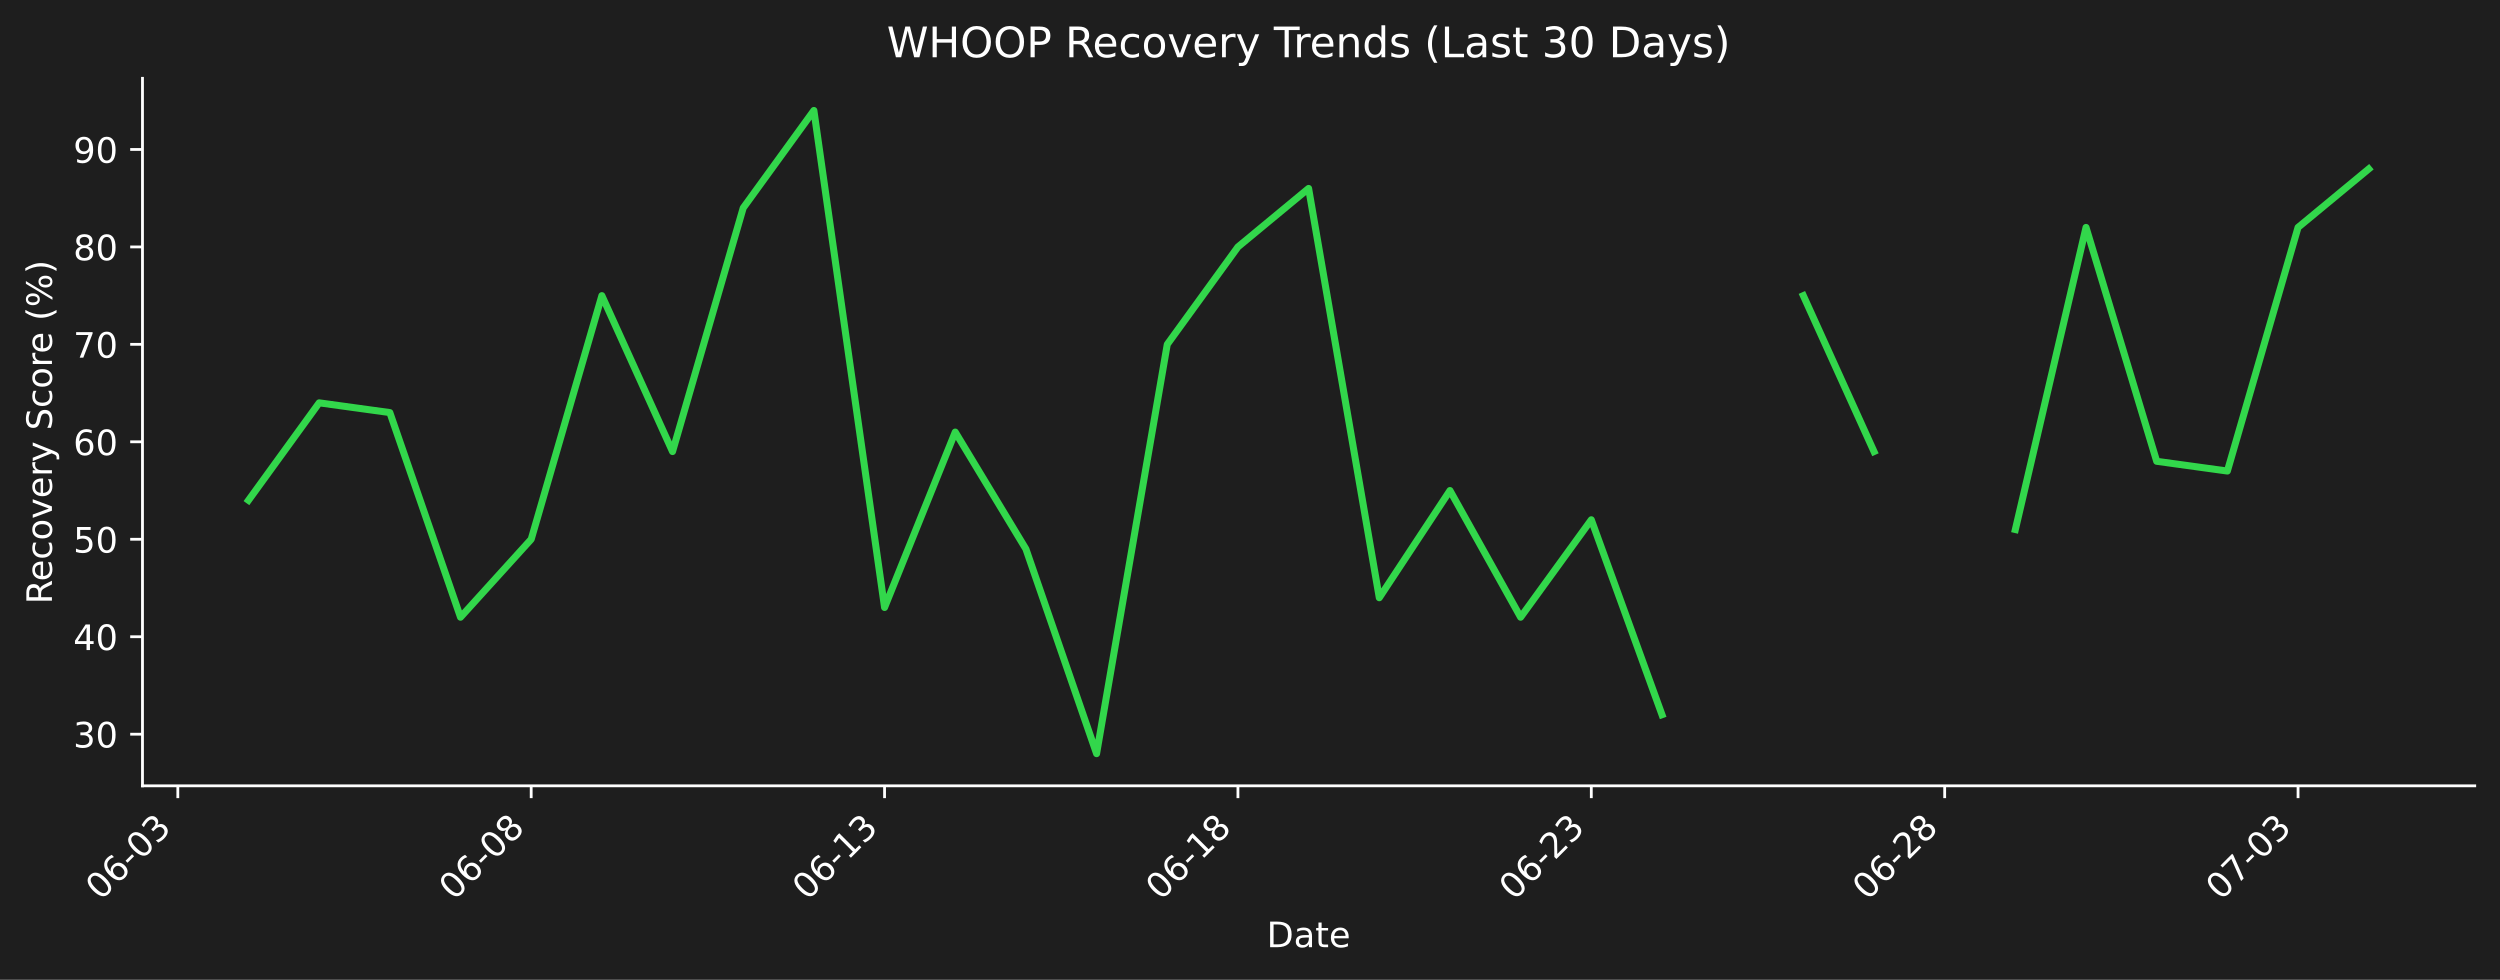
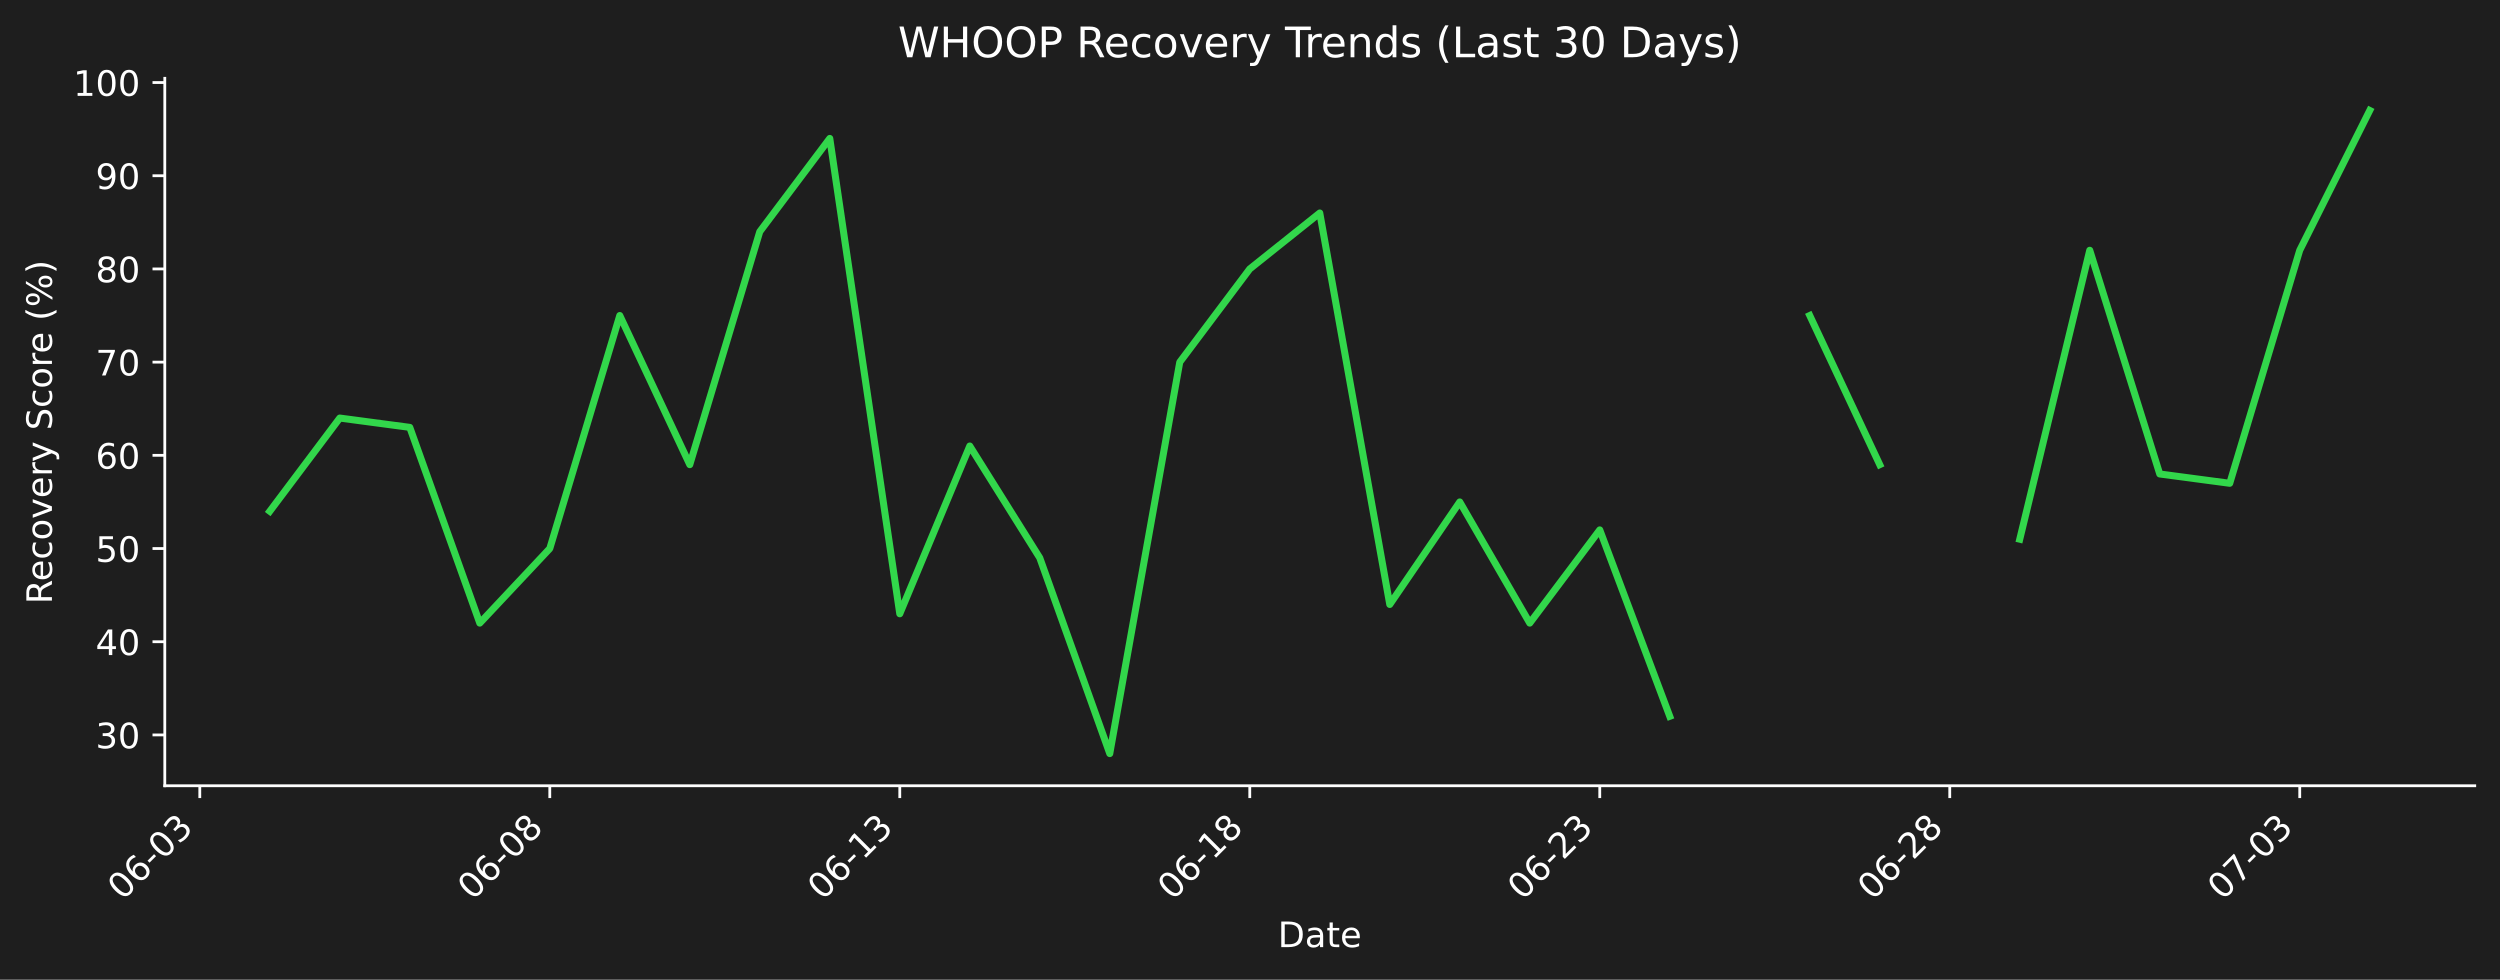
- <svg xmlns="http://www.w3.org/2000/svg" xmlns:xlink="http://www.w3.org/1999/xlink" width="712.433pt" height="279.207pt" viewBox="0 0 712.433 279.207" version="1.1">
+ <svg xmlns="http://www.w3.org/2000/svg" xmlns:xlink="http://www.w3.org/1999/xlink" width="712.496pt" height="279.207pt" viewBox="0 0 712.496 279.207" version="1.1">
  <defs>
    <style type="text/css">*{stroke-linejoin: round; stroke-linecap: butt}</style>
  </defs>
  <g id="figure_1">
    <g id="patch_1">
-       <path d="M 0 279.207  L 712.433 279.207  L 712.433 0  L 0 0  z " style="fill: #1e1e1e" />
+       <path d="M 0 279.207  L 712.496 279.207  L 712.496 0  L 0 0  z " style="fill: #1e1e1e" />
    </g>
    <g id="axes_1">
      <g id="patch_2">
-         <path d="M 40.603 223.939  L 705.233 223.939  L 705.233 22.318  L 40.603 22.318  L 40.603 223.939  z " style="fill: none" />
+         <path d="M 46.966 223.939  L 705.296 223.939  L 705.296 22.318  L 46.966 22.318  L 46.966 223.939  z " style="fill: none" />
      </g>
      <g id="matplotlib.axis_1">
        <g id="xtick_1">
          <g id="line2d_1">
            <defs>
-               <path id="m31391f828b" d="M 0 0  L 0 3.5  " style="stroke: #ffffff; stroke-width: 0.8" />
+               <path id="mcca17e2564" d="M 0 0  L 0 3.5  " style="stroke: #ffffff; stroke-width: 0.8" />
            </defs>
            <g>
-               <use xlink:href="#m31391f828b" x="50.673" y="223.939" style="fill: #ffffff; stroke: #ffffff; stroke-width: 0.8" />
+               <use xlink:href="#mcca17e2564" x="56.94" y="223.939" style="fill: #ffffff; stroke: #ffffff; stroke-width: 0.8" />
            </g>
          </g>
          <g id="text_1">
-             <g style="fill: #ffffff" transform="translate(28.65574 256.8584) rotate(-45) scale(0.1 -0.1)">
+             <g style="fill: #ffffff" transform="translate(34.92278 256.8584) rotate(-45) scale(0.1 -0.1)">
              <defs>
                <path id="DejaVuSans-30" d="M 2034 4250  Q 1547 4250 1301 3770  Q 1056 3291 1056 2328  Q 1056 1369 1301 889  Q 1547 409 2034 409  Q 2525 409 2770 889  Q 3016 1369 3016 2328  Q 3016 3291 2770 3770  Q 2525 4250 2034 4250  z M 2034 4750  Q 2819 4750 3233 4129  Q 3647 3509 3647 2328  Q 3647 1150 3233 529  Q 2819 -91 2034 -91  Q 1250 -91 836 529  Q 422 1150 422 2328  Q 422 3509 836 4129  Q 1250 4750 2034 4750  z " transform="scale(0.015625)" />
                <path id="DejaVuSans-36" d="M 2113 2584  Q 1688 2584 1439 2293  Q 1191 2003 1191 1497  Q 1191 994 1439 701  Q 1688 409 2113 409  Q 2538 409 2786 701  Q 3034 994 3034 1497  Q 3034 2003 2786 2293  Q 2538 2584 2113 2584  z M 3366 4563  L 3366 3988  Q 3128 4100 2886 4159  Q 2644 4219 2406 4219  Q 1781 4219 1451 3797  Q 1122 3375 1075 2522  Q 1259 2794 1537 2939  Q 1816 3084 2150 3084  Q 2853 3084 3261 2657  Q 3669 2231 3669 1497  Q 3669 778 3244 343  Q 2819 -91 2113 -91  Q 1303 -91 875 529  Q 447 1150 447 2328  Q 447 3434 972 4092  Q 1497 4750 2381 4750  Q 2619 4750 2861 4703  Q 3103 4656 3366 4563  z " transform="scale(0.015625)" />
                <path id="DejaVuSans-2d" d="M 313 2009  L 1997 2009  L 1997 1497  L 313 1497  L 313 2009  z " transform="scale(0.015625)" />
                <path id="DejaVuSans-33" d="M 2597 2516  Q 3050 2419 3304 2112  Q 3559 1806 3559 1356  Q 3559 666 3084 287  Q 2609 -91 1734 -91  Q 1441 -91 1130 -33  Q 819 25 488 141  L 488 750  Q 750 597 1062 519  Q 1375 441 1716 441  Q 2309 441 2620 675  Q 2931 909 2931 1356  Q 2931 1769 2642 2001  Q 2353 2234 1838 2234  L 1294 2234  L 1294 2753  L 1863 2753  Q 2328 2753 2575 2939  Q 2822 3125 2822 3475  Q 2822 3834 2567 4026  Q 2313 4219 1838 4219  Q 1578 4219 1281 4162  Q 984 4106 628 3988  L 628 4550  Q 988 4650 1302 4700  Q 1616 4750 1894 4750  Q 2613 4750 3031 4423  Q 3450 4097 3450 3541  Q 3450 3153 3228 2886  Q 3006 2619 2597 2516  z " transform="scale(0.015625)" />
              </defs>
              <use xlink:href="#DejaVuSans-30" />
              <use xlink:href="#DejaVuSans-36" transform="translate(63.62305 0)" />
              <use xlink:href="#DejaVuSans-2d" transform="translate(127.2461 0)" />
              <use xlink:href="#DejaVuSans-30" transform="translate(163.3301 0)" />
              <use xlink:href="#DejaVuSans-33" transform="translate(226.9531 0)" />
            </g>
          </g>
        </g>
        <g id="xtick_2">
          <g id="line2d_2">
            <g>
-               <use xlink:href="#m31391f828b" x="151.375" y="223.939" style="fill: #ffffff; stroke: #ffffff; stroke-width: 0.8" />
+               <use xlink:href="#mcca17e2564" x="156.687" y="223.939" style="fill: #ffffff; stroke: #ffffff; stroke-width: 0.8" />
            </g>
          </g>
          <g id="text_2">
-             <g style="fill: #ffffff" transform="translate(129.3573 256.8584) rotate(-45) scale(0.1 -0.1)">
+             <g style="fill: #ffffff" transform="translate(134.6698 256.8584) rotate(-45) scale(0.1 -0.1)">
              <defs>
                <path id="DejaVuSans-38" d="M 2034 2216  Q 1584 2216 1326 1975  Q 1069 1734 1069 1313  Q 1069 891 1326 650  Q 1584 409 2034 409  Q 2484 409 2743 651  Q 3003 894 3003 1313  Q 3003 1734 2745 1975  Q 2488 2216 2034 2216  z M 1403 2484  Q 997 2584 770 2862  Q 544 3141 544 3541  Q 544 4100 942 4425  Q 1341 4750 2034 4750  Q 2731 4750 3128 4425  Q 3525 4100 3525 3541  Q 3525 3141 3298 2862  Q 3072 2584 2669 2484  Q 3125 2378 3379 2068  Q 3634 1759 3634 1313  Q 3634 634 3220 271  Q 2806 -91 2034 -91  Q 1263 -91 848 271  Q 434 634 434 1313  Q 434 1759 690 2068  Q 947 2378 1403 2484  z M 1172 3481  Q 1172 3119 1398 2916  Q 1625 2713 2034 2713  Q 2441 2713 2670 2916  Q 2900 3119 2900 3481  Q 2900 3844 2670 4047  Q 2441 4250 2034 4250  Q 1625 4250 1398 4047  Q 1172 3844 1172 3481  z " transform="scale(0.015625)" />
              </defs>
              <use xlink:href="#DejaVuSans-30" />
              <use xlink:href="#DejaVuSans-36" transform="translate(63.62305 0)" />
              <use xlink:href="#DejaVuSans-2d" transform="translate(127.2461 0)" />
              <use xlink:href="#DejaVuSans-30" transform="translate(163.3301 0)" />
              <use xlink:href="#DejaVuSans-38" transform="translate(226.9531 0)" />
            </g>
          </g>
        </g>
        <g id="xtick_3">
          <g id="line2d_3">
            <g>
-               <use xlink:href="#m31391f828b" x="252.076" y="223.939" style="fill: #ffffff; stroke: #ffffff; stroke-width: 0.8" />
+               <use xlink:href="#mcca17e2564" x="256.434" y="223.939" style="fill: #ffffff; stroke: #ffffff; stroke-width: 0.8" />
            </g>
          </g>
          <g id="text_3">
-             <g style="fill: #ffffff" transform="translate(230.0588 256.8584) rotate(-45) scale(0.1 -0.1)">
+             <g style="fill: #ffffff" transform="translate(234.4167 256.8584) rotate(-45) scale(0.1 -0.1)">
              <defs>
                <path id="DejaVuSans-31" d="M 794 531  L 1825 531  L 1825 4091  L 703 3866  L 703 4441  L 1819 4666  L 2450 4666  L 2450 531  L 3481 531  L 3481 0  L 794 0  L 794 531  z " transform="scale(0.015625)" />
              </defs>
              <use xlink:href="#DejaVuSans-30" />
              <use xlink:href="#DejaVuSans-36" transform="translate(63.62305 0)" />
              <use xlink:href="#DejaVuSans-2d" transform="translate(127.2461 0)" />
              <use xlink:href="#DejaVuSans-31" transform="translate(163.3301 0)" />
              <use xlink:href="#DejaVuSans-33" transform="translate(226.9531 0)" />
            </g>
          </g>
        </g>
        <g id="xtick_4">
          <g id="line2d_4">
            <g>
-               <use xlink:href="#m31391f828b" x="352.778" y="223.939" style="fill: #ffffff; stroke: #ffffff; stroke-width: 0.8" />
+               <use xlink:href="#mcca17e2564" x="356.181" y="223.939" style="fill: #ffffff; stroke: #ffffff; stroke-width: 0.8" />
            </g>
          </g>
          <g id="text_4">
-             <g style="fill: #ffffff" transform="translate(330.7603 256.8584) rotate(-45) scale(0.1 -0.1)">
+             <g style="fill: #ffffff" transform="translate(334.1637 256.8584) rotate(-45) scale(0.1 -0.1)">
              <use xlink:href="#DejaVuSans-30" />
              <use xlink:href="#DejaVuSans-36" transform="translate(63.62305 0)" />
              <use xlink:href="#DejaVuSans-2d" transform="translate(127.2461 0)" />
              <use xlink:href="#DejaVuSans-31" transform="translate(163.3301 0)" />
              <use xlink:href="#DejaVuSans-38" transform="translate(226.9531 0)" />
            </g>
          </g>
        </g>
        <g id="xtick_5">
          <g id="line2d_5">
            <g>
-               <use xlink:href="#m31391f828b" x="453.479" y="223.939" style="fill: #ffffff; stroke: #ffffff; stroke-width: 0.8" />
+               <use xlink:href="#mcca17e2564" x="455.928" y="223.939" style="fill: #ffffff; stroke: #ffffff; stroke-width: 0.8" />
            </g>
          </g>
          <g id="text_5">
-             <g style="fill: #ffffff" transform="translate(431.4618 256.8584) rotate(-45) scale(0.1 -0.1)">
+             <g style="fill: #ffffff" transform="translate(433.9107 256.8584) rotate(-45) scale(0.1 -0.1)">
              <defs>
                <path id="DejaVuSans-32" d="M 1228 531  L 3431 531  L 3431 0  L 469 0  L 469 531  Q 828 903 1448 1529  Q 2069 2156 2228 2338  Q 2531 2678 2651 2914  Q 2772 3150 2772 3378  Q 2772 3750 2511 3984  Q 2250 4219 1831 4219  Q 1534 4219 1204 4116  Q 875 4013 500 3803  L 500 4441  Q 881 4594 1212 4672  Q 1544 4750 1819 4750  Q 2544 4750 2975 4387  Q 3406 4025 3406 3419  Q 3406 3131 3298 2873  Q 3191 2616 2906 2266  Q 2828 2175 2409 1742  Q 1991 1309 1228 531  z " transform="scale(0.015625)" />
              </defs>
              <use xlink:href="#DejaVuSans-30" />
              <use xlink:href="#DejaVuSans-36" transform="translate(63.62305 0)" />
              <use xlink:href="#DejaVuSans-2d" transform="translate(127.2461 0)" />
              <use xlink:href="#DejaVuSans-32" transform="translate(163.3301 0)" />
              <use xlink:href="#DejaVuSans-33" transform="translate(226.9531 0)" />
            </g>
          </g>
        </g>
        <g id="xtick_6">
          <g id="line2d_6">
            <g>
-               <use xlink:href="#m31391f828b" x="554.181" y="223.939" style="fill: #ffffff; stroke: #ffffff; stroke-width: 0.8" />
+               <use xlink:href="#mcca17e2564" x="555.675" y="223.939" style="fill: #ffffff; stroke: #ffffff; stroke-width: 0.8" />
            </g>
          </g>
          <g id="text_6">
-             <g style="fill: #ffffff" transform="translate(532.1633 256.8584) rotate(-45) scale(0.1 -0.1)">
+             <g style="fill: #ffffff" transform="translate(533.6576 256.8584) rotate(-45) scale(0.1 -0.1)">
              <use xlink:href="#DejaVuSans-30" />
              <use xlink:href="#DejaVuSans-36" transform="translate(63.62305 0)" />
              <use xlink:href="#DejaVuSans-2d" transform="translate(127.2461 0)" />
              <use xlink:href="#DejaVuSans-32" transform="translate(163.3301 0)" />
              <use xlink:href="#DejaVuSans-38" transform="translate(226.9531 0)" />
            </g>
          </g>
        </g>
        <g id="xtick_7">
          <g id="line2d_7">
            <g>
-               <use xlink:href="#m31391f828b" x="654.882" y="223.939" style="fill: #ffffff; stroke: #ffffff; stroke-width: 0.8" />
+               <use xlink:href="#mcca17e2564" x="655.422" y="223.939" style="fill: #ffffff; stroke: #ffffff; stroke-width: 0.8" />
            </g>
          </g>
          <g id="text_7">
-             <g style="fill: #ffffff" transform="translate(632.8648 256.8584) rotate(-45) scale(0.1 -0.1)">
+             <g style="fill: #ffffff" transform="translate(633.4046 256.8584) rotate(-45) scale(0.1 -0.1)">
              <defs>
                <path id="DejaVuSans-37" d="M 525 4666  L 3525 4666  L 3525 4397  L 1831 0  L 1172 0  L 2766 4134  L 525 4134  L 525 4666  z " transform="scale(0.015625)" />
              </defs>
              <use xlink:href="#DejaVuSans-30" />
              <use xlink:href="#DejaVuSans-37" transform="translate(63.62305 0)" />
              <use xlink:href="#DejaVuSans-2d" transform="translate(127.2461 0)" />
              <use xlink:href="#DejaVuSans-30" transform="translate(163.3301 0)" />
              <use xlink:href="#DejaVuSans-33" transform="translate(226.9531 0)" />
            </g>
          </g>
        </g>
        <g id="text_8">
-           <g style="fill: #ffffff" transform="translate(360.9673 269.9274) scale(0.1 -0.1)">
+           <g style="fill: #ffffff" transform="translate(364.1798 269.9274) scale(0.1 -0.1)">
            <defs>
              <path id="DejaVuSans-44" d="M 1259 4147  L 1259 519  L 2022 519  Q 2988 519 3436 956  Q 3884 1394 3884 2338  Q 3884 3275 3436 3711  Q 2988 4147 2022 4147  L 1259 4147  z M 628 4666  L 1925 4666  Q 3281 4666 3915 4102  Q 4550 3538 4550 2338  Q 4550 1131 3912 565  Q 3275 0 1925 0  L 628 0  L 628 4666  z " transform="scale(0.015625)" />
              <path id="DejaVuSans-61" d="M 2194 1759  Q 1497 1759 1228 1600  Q 959 1441 959 1056  Q 959 750 1161 570  Q 1363 391 1709 391  Q 2188 391 2477 730  Q 2766 1069 2766 1631  L 2766 1759  L 2194 1759  z M 3341 1997  L 3341 0  L 2766 0  L 2766 531  Q 2569 213 2275 61  Q 1981 -91 1556 -91  Q 1019 -91 701 211  Q 384 513 384 1019  Q 384 1609 779 1909  Q 1175 2209 1959 2209  L 2766 2209  L 2766 2266  Q 2766 2663 2505 2880  Q 2244 3097 1772 3097  Q 1472 3097 1187 3025  Q 903 2953 641 2809  L 641 3341  Q 956 3463 1253 3523  Q 1550 3584 1831 3584  Q 2591 3584 2966 3190  Q 3341 2797 3341 1997  z " transform="scale(0.015625)" />
              <path id="DejaVuSans-74" d="M 1172 4494  L 1172 3500  L 2356 3500  L 2356 3053  L 1172 3053  L 1172 1153  Q 1172 725 1289 603  Q 1406 481 1766 481  L 2356 481  L 2356 0  L 1766 0  Q 1100 0 847 248  Q 594 497 594 1153  L 594 3053  L 172 3053  L 172 3500  L 594 3500  L 594 4494  L 1172 4494  z " transform="scale(0.015625)" />
              <path id="DejaVuSans-65" d="M 3597 1894  L 3597 1613  L 953 1613  Q 991 1019 1311 708  Q 1631 397 2203 397  Q 2534 397 2845 478  Q 3156 559 3463 722  L 3463 178  Q 3153 47 2828 -22  Q 2503 -91 2169 -91  Q 1331 -91 842 396  Q 353 884 353 1716  Q 353 2575 817 3079  Q 1281 3584 2069 3584  Q 2775 3584 3186 3129  Q 3597 2675 3597 1894  z M 3022 2063  Q 3016 2534 2758 2815  Q 2500 3097 2075 3097  Q 1594 3097 1305 2825  Q 1016 2553 972 2059  L 3022 2063  z " transform="scale(0.015625)" />
            </defs>
            <use xlink:href="#DejaVuSans-44" />
            <use xlink:href="#DejaVuSans-61" transform="translate(77.00195 0)" />
            <use xlink:href="#DejaVuSans-74" transform="translate(138.2812 0)" />
            <use xlink:href="#DejaVuSans-65" transform="translate(177.4902 0)" />
          </g>
        </g>
      </g>
      <g id="matplotlib.axis_2">
        <g id="ytick_1">
          <g id="line2d_8">
            <defs>
-               <path id="mead81c71a1" d="M 0 0  L -3.5 0  " style="stroke: #ffffff; stroke-width: 0.8" />
+               <path id="mbfd057a366" d="M 0 0  L -3.5 0  " style="stroke: #ffffff; stroke-width: 0.8" />
            </defs>
            <g>
-               <use xlink:href="#mead81c71a1" x="40.603" y="209.22" style="fill: #ffffff; stroke: #ffffff; stroke-width: 0.8" />
+               <use xlink:href="#mbfd057a366" x="46.966" y="209.461" style="fill: #ffffff; stroke: #ffffff; stroke-width: 0.8" />
            </g>
          </g>
          <g id="text_9">
-             <g style="fill: #ffffff" transform="translate(20.87813 213.0189) scale(0.1 -0.1)">
+             <g style="fill: #ffffff" transform="translate(27.24063 213.2604) scale(0.1 -0.1)">
              <use xlink:href="#DejaVuSans-33" />
              <use xlink:href="#DejaVuSans-30" transform="translate(63.62305 0)" />
            </g>
          </g>
        </g>
        <g id="ytick_2">
          <g id="line2d_9">
            <g>
-               <use xlink:href="#mead81c71a1" x="40.603" y="181.448" style="fill: #ffffff; stroke: #ffffff; stroke-width: 0.8" />
+               <use xlink:href="#mbfd057a366" x="46.966" y="182.897" style="fill: #ffffff; stroke: #ffffff; stroke-width: 0.8" />
            </g>
          </g>
          <g id="text_10">
-             <g style="fill: #ffffff" transform="translate(20.87813 185.2475) scale(0.1 -0.1)">
+             <g style="fill: #ffffff" transform="translate(27.24063 186.6964) scale(0.1 -0.1)">
              <defs>
                <path id="DejaVuSans-34" d="M 2419 4116  L 825 1625  L 2419 1625  L 2419 4116  z M 2253 4666  L 3047 4666  L 3047 1625  L 3713 1625  L 3713 1100  L 3047 1100  L 3047 0  L 2419 0  L 2419 1100  L 313 1100  L 313 1709  L 2253 4666  z " transform="scale(0.015625)" />
              </defs>
              <use xlink:href="#DejaVuSans-34" />
              <use xlink:href="#DejaVuSans-30" transform="translate(63.62305 0)" />
            </g>
          </g>
        </g>
        <g id="ytick_3">
          <g id="line2d_10">
            <g>
-               <use xlink:href="#mead81c71a1" x="40.603" y="153.677" style="fill: #ffffff; stroke: #ffffff; stroke-width: 0.8" />
+               <use xlink:href="#mbfd057a366" x="46.966" y="156.333" style="fill: #ffffff; stroke: #ffffff; stroke-width: 0.8" />
            </g>
          </g>
          <g id="text_11">
-             <g style="fill: #ffffff" transform="translate(20.87813 157.4761) scale(0.1 -0.1)">
+             <g style="fill: #ffffff" transform="translate(27.24063 160.1325) scale(0.1 -0.1)">
              <defs>
                <path id="DejaVuSans-35" d="M 691 4666  L 3169 4666  L 3169 4134  L 1269 4134  L 1269 2991  Q 1406 3038 1543 3061  Q 1681 3084 1819 3084  Q 2600 3084 3056 2656  Q 3513 2228 3513 1497  Q 3513 744 3044 326  Q 2575 -91 1722 -91  Q 1428 -91 1123 -41  Q 819 9 494 109  L 494 744  Q 775 591 1075 516  Q 1375 441 1709 441  Q 2250 441 2565 725  Q 2881 1009 2881 1497  Q 2881 1984 2565 2268  Q 2250 2553 1709 2553  Q 1456 2553 1204 2497  Q 953 2441 691 2322  L 691 4666  z " transform="scale(0.015625)" />
              </defs>
              <use xlink:href="#DejaVuSans-35" />
              <use xlink:href="#DejaVuSans-30" transform="translate(63.62305 0)" />
            </g>
          </g>
        </g>
        <g id="ytick_4">
          <g id="line2d_11">
            <g>
-               <use xlink:href="#mead81c71a1" x="40.603" y="125.905" style="fill: #ffffff; stroke: #ffffff; stroke-width: 0.8" />
+               <use xlink:href="#mbfd057a366" x="46.966" y="129.769" style="fill: #ffffff; stroke: #ffffff; stroke-width: 0.8" />
            </g>
          </g>
          <g id="text_12">
-             <g style="fill: #ffffff" transform="translate(20.87813 129.7047) scale(0.1 -0.1)">
+             <g style="fill: #ffffff" transform="translate(27.24063 133.5685) scale(0.1 -0.1)">
              <use xlink:href="#DejaVuSans-36" />
              <use xlink:href="#DejaVuSans-30" transform="translate(63.62305 0)" />
            </g>
          </g>
        </g>
        <g id="ytick_5">
          <g id="line2d_12">
            <g>
-               <use xlink:href="#mead81c71a1" x="40.603" y="98.134" style="fill: #ffffff; stroke: #ffffff; stroke-width: 0.8" />
+               <use xlink:href="#mbfd057a366" x="46.966" y="103.205" style="fill: #ffffff; stroke: #ffffff; stroke-width: 0.8" />
            </g>
          </g>
          <g id="text_13">
-             <g style="fill: #ffffff" transform="translate(20.87813 101.9333) scale(0.1 -0.1)">
+             <g style="fill: #ffffff" transform="translate(27.24063 107.0046) scale(0.1 -0.1)">
              <use xlink:href="#DejaVuSans-37" />
              <use xlink:href="#DejaVuSans-30" transform="translate(63.62305 0)" />
            </g>
          </g>
        </g>
        <g id="ytick_6">
          <g id="line2d_13">
            <g>
-               <use xlink:href="#mead81c71a1" x="40.603" y="70.363" style="fill: #ffffff; stroke: #ffffff; stroke-width: 0.8" />
+               <use xlink:href="#mbfd057a366" x="46.966" y="76.641" style="fill: #ffffff; stroke: #ffffff; stroke-width: 0.8" />
            </g>
          </g>
          <g id="text_14">
-             <g style="fill: #ffffff" transform="translate(20.87813 74.16188) scale(0.1 -0.1)">
+             <g style="fill: #ffffff" transform="translate(27.24063 80.44063) scale(0.1 -0.1)">
              <use xlink:href="#DejaVuSans-38" />
              <use xlink:href="#DejaVuSans-30" transform="translate(63.62305 0)" />
            </g>
          </g>
        </g>
        <g id="ytick_7">
          <g id="line2d_14">
            <g>
-               <use xlink:href="#mead81c71a1" x="40.603" y="42.591" style="fill: #ffffff; stroke: #ffffff; stroke-width: 0.8" />
+               <use xlink:href="#mbfd057a366" x="46.966" y="50.077" style="fill: #ffffff; stroke: #ffffff; stroke-width: 0.8" />
            </g>
          </g>
          <g id="text_15">
-             <g style="fill: #ffffff" transform="translate(20.87813 46.39047) scale(0.1 -0.1)">
+             <g style="fill: #ffffff" transform="translate(27.24063 53.87667) scale(0.1 -0.1)">
              <defs>
                <path id="DejaVuSans-39" d="M 703 97  L 703 672  Q 941 559 1184 500  Q 1428 441 1663 441  Q 2288 441 2617 861  Q 2947 1281 2994 2138  Q 2813 1869 2534 1725  Q 2256 1581 1919 1581  Q 1219 1581 811 2004  Q 403 2428 403 3163  Q 403 3881 828 4315  Q 1253 4750 1959 4750  Q 2769 4750 3195 4129  Q 3622 3509 3622 2328  Q 3622 1225 3098 567  Q 2575 -91 1691 -91  Q 1453 -91 1209 -44  Q 966 3 703 97  z M 1959 2075  Q 2384 2075 2632 2365  Q 2881 2656 2881 3163  Q 2881 3666 2632 3958  Q 2384 4250 1959 4250  Q 1534 4250 1286 3958  Q 1038 3666 1038 3163  Q 1038 2656 1286 2365  Q 1534 2075 1959 2075  z " transform="scale(0.015625)" />
              </defs>
              <use xlink:href="#DejaVuSans-39" />
              <use xlink:href="#DejaVuSans-30" transform="translate(63.62305 0)" />
            </g>
          </g>
        </g>
-         <g id="text_16">
+         <g id="ytick_8">
+           <g id="line2d_15">
+             <g>
+               <use xlink:href="#mbfd057a366" x="46.966" y="23.514" style="fill: #ffffff; stroke: #ffffff; stroke-width: 0.8" />
+             </g>
+           </g>
+           <g id="text_16">
+             <g style="fill: #ffffff" transform="translate(20.87813 27.31272) scale(0.1 -0.1)">
+               <use xlink:href="#DejaVuSans-31" />
+               <use xlink:href="#DejaVuSans-30" transform="translate(63.62305 0)" />
+               <use xlink:href="#DejaVuSans-30" transform="translate(127.2461 0)" />
+             </g>
+           </g>
+         </g>
+         <g id="text_17">
          <g style="fill: #ffffff" transform="translate(14.79844 172.1463) rotate(-90) scale(0.1 -0.1)">
            <defs>
              <path id="DejaVuSans-52" d="M 2841 2188  Q 3044 2119 3236 1894  Q 3428 1669 3622 1275  L 4263 0  L 3584 0  L 2988 1197  Q 2756 1666 2539 1819  Q 2322 1972 1947 1972  L 1259 1972  L 1259 0  L 628 0  L 628 4666  L 2053 4666  Q 2853 4666 3247 4331  Q 3641 3997 3641 3322  Q 3641 2881 3436 2590  Q 3231 2300 2841 2188  z M 1259 4147  L 1259 2491  L 2053 2491  Q 2509 2491 2742 2702  Q 2975 2913 2975 3322  Q 2975 3731 2742 3939  Q 2509 4147 2053 4147  L 1259 4147  z " transform="scale(0.015625)" />
              <path id="DejaVuSans-63" d="M 3122 3366  L 3122 2828  Q 2878 2963 2633 3030  Q 2388 3097 2138 3097  Q 1578 3097 1268 2742  Q 959 2388 959 1747  Q 959 1106 1268 751  Q 1578 397 2138 397  Q 2388 397 2633 464  Q 2878 531 3122 666  L 3122 134  Q 2881 22 2623 -34  Q 2366 -91 2075 -91  Q 1284 -91 818 406  Q 353 903 353 1747  Q 353 2603 823 3093  Q 1294 3584 2113 3584  Q 2378 3584 2631 3529  Q 2884 3475 3122 3366  z " transform="scale(0.015625)" />
              <path id="DejaVuSans-6f" d="M 1959 3097  Q 1497 3097 1228 2736  Q 959 2375 959 1747  Q 959 1119 1226 758  Q 1494 397 1959 397  Q 2419 397 2687 759  Q 2956 1122 2956 1747  Q 2956 2369 2687 2733  Q 2419 3097 1959 3097  z M 1959 3584  Q 2709 3584 3137 3096  Q 3566 2609 3566 1747  Q 3566 888 3137 398  Q 2709 -91 1959 -91  Q 1206 -91 779 398  Q 353 888 353 1747  Q 353 2609 779 3096  Q 1206 3584 1959 3584  z " transform="scale(0.015625)" />
              <path id="DejaVuSans-76" d="M 191 3500  L 800 3500  L 1894 563  L 2988 3500  L 3597 3500  L 2284 0  L 1503 0  L 191 3500  z " transform="scale(0.015625)" />
              <path id="DejaVuSans-72" d="M 2631 2963  Q 2534 3019 2420 3045  Q 2306 3072 2169 3072  Q 1681 3072 1420 2755  Q 1159 2438 1159 1844  L 1159 0  L 581 0  L 581 3500  L 1159 3500  L 1159 2956  Q 1341 3275 1631 3429  Q 1922 3584 2338 3584  Q 2397 3584 2469 3576  Q 2541 3569 2628 3553  L 2631 2963  z " transform="scale(0.015625)" />
              <path id="DejaVuSans-79" d="M 2059 -325  Q 1816 -950 1584 -1140  Q 1353 -1331 966 -1331  L 506 -1331  L 506 -850  L 844 -850  Q 1081 -850 1212 -737  Q 1344 -625 1503 -206  L 1606 56  L 191 3500  L 800 3500  L 1894 763  L 2988 3500  L 3597 3500  L 2059 -325  z " transform="scale(0.015625)" />
              <path id="DejaVuSans-20" transform="scale(0.015625)" />
              <path id="DejaVuSans-53" d="M 3425 4513  L 3425 3897  Q 3066 4069 2747 4153  Q 2428 4238 2131 4238  Q 1616 4238 1336 4038  Q 1056 3838 1056 3469  Q 1056 3159 1242 3001  Q 1428 2844 1947 2747  L 2328 2669  Q 3034 2534 3370 2195  Q 3706 1856 3706 1288  Q 3706 609 3251 259  Q 2797 -91 1919 -91  Q 1588 -91 1214 -16  Q 841 59 441 206  L 441 856  Q 825 641 1194 531  Q 1563 422 1919 422  Q 2459 422 2753 634  Q 3047 847 3047 1241  Q 3047 1584 2836 1778  Q 2625 1972 2144 2069  L 1759 2144  Q 1053 2284 737 2584  Q 422 2884 422 3419  Q 422 4038 858 4394  Q 1294 4750 2059 4750  Q 2388 4750 2728 4690  Q 3069 4631 3425 4513  z " transform="scale(0.015625)" />
              <path id="DejaVuSans-28" d="M 1984 4856  Q 1566 4138 1362 3434  Q 1159 2731 1159 2009  Q 1159 1288 1364 580  Q 1569 -128 1984 -844  L 1484 -844  Q 1016 -109 783 600  Q 550 1309 550 2009  Q 550 2706 781 3412  Q 1013 4119 1484 4856  L 1984 4856  z " transform="scale(0.015625)" />
              <path id="DejaVuSans-25" d="M 4653 2053  Q 4381 2053 4226 1822  Q 4072 1591 4072 1178  Q 4072 772 4226 539  Q 4381 306 4653 306  Q 4919 306 5073 539  Q 5228 772 5228 1178  Q 5228 1588 5073 1820  Q 4919 2053 4653 2053  z M 4653 2450  Q 5147 2450 5437 2106  Q 5728 1763 5728 1178  Q 5728 594 5436 251  Q 5144 -91 4653 -91  Q 4153 -91 3862 251  Q 3572 594 3572 1178  Q 3572 1766 3864 2108  Q 4156 2450 4653 2450  z M 1428 4353  Q 1159 4353 1004 4120  Q 850 3888 850 3481  Q 850 3069 1003 2837  Q 1156 2606 1428 2606  Q 1700 2606 1854 2837  Q 2009 3069 2009 3481  Q 2009 3884 1853 4118  Q 1697 4353 1428 4353  z M 4250 4750  L 4750 4750  L 1831 -91  L 1331 -91  L 4250 4750  z M 1428 4750  Q 1922 4750 2215 4408  Q 2509 4066 2509 3481  Q 2509 2891 2217 2550  Q 1925 2209 1428 2209  Q 931 2209 642 2551  Q 353 2894 353 3481  Q 353 4063 643 4406  Q 934 4750 1428 4750  z " transform="scale(0.015625)" />
              <path id="DejaVuSans-29" d="M 513 4856  L 1013 4856  Q 1481 4119 1714 3412  Q 1947 2706 1947 2009  Q 1947 1309 1714 600  Q 1481 -109 1013 -844  L 513 -844  Q 928 -128 1133 580  Q 1338 1288 1338 2009  Q 1338 2731 1133 3434  Q 928 4138 513 4856  z " transform="scale(0.015625)" />
            </defs>
            <use xlink:href="#DejaVuSans-52" />
            <use xlink:href="#DejaVuSans-65" transform="translate(64.98242 0)" />
            <use xlink:href="#DejaVuSans-63" transform="translate(126.5059 0)" />
            <use xlink:href="#DejaVuSans-6f" transform="translate(181.4863 0)" />
            <use xlink:href="#DejaVuSans-76" transform="translate(242.668 0)" />
            <use xlink:href="#DejaVuSans-65" transform="translate(301.8477 0)" />
            <use xlink:href="#DejaVuSans-72" transform="translate(363.3711 0)" />
            <use xlink:href="#DejaVuSans-79" transform="translate(404.4844 0)" />
            <use xlink:href="#DejaVuSans-20" transform="translate(463.6641 0)" />
            <use xlink:href="#DejaVuSans-53" transform="translate(495.4512 0)" />
            <use xlink:href="#DejaVuSans-63" transform="translate(558.9277 0)" />
            <use xlink:href="#DejaVuSans-6f" transform="translate(613.9082 0)" />
            <use xlink:href="#DejaVuSans-72" transform="translate(675.0898 0)" />
            <use xlink:href="#DejaVuSans-65" transform="translate(713.9531 0)" />
            <use xlink:href="#DejaVuSans-20" transform="translate(775.4766 0)" />
            <use xlink:href="#DejaVuSans-28" transform="translate(807.2637 0)" />
            <use xlink:href="#DejaVuSans-25" transform="translate(846.2773 0)" />
            <use xlink:href="#DejaVuSans-29" transform="translate(941.2969 0)" />
          </g>
        </g>
      </g>
-       <g id="line2d_15">
-         <path d="M 70.814 142.568  L 90.954 114.797  L 111.094 117.574  L 131.234 175.894  L 151.375 153.677  L 171.515 84.248  L 191.655 128.683  L 211.796 59.254  L 231.936 31.483  L 252.076 173.117  L 272.217 123.128  L 292.357 156.454  L 312.497 214.774  L 332.638 98.134  L 352.778 70.363  L 372.918 53.7  L 393.058 170.34  L 413.199 139.791  L 433.339 175.894  L 453.479 148.123  L 473.62 203.665  M 513.9 84.248  L 534.041 128.683  M 574.321 150.9  L 594.461 64.808  L 614.602 131.46  L 634.742 134.237  L 654.882 64.808  L 675.023 48.146  " clip-path="url(#pf489fbfc3f)" style="fill: none; stroke: #32d74b; stroke-width: 2; stroke-linecap: square" />
+       <g id="line2d_16">
+         <path d="M 76.89 145.708  L 96.839 119.144  L 116.789 121.8  L 136.738 177.584  L 156.687 156.333  L 176.637 89.923  L 196.586 132.426  L 216.535 66.016  L 236.485 39.452  L 256.434 174.928  L 276.384 127.113  L 296.333 158.99  L 316.282 214.774  L 336.232 103.205  L 356.181 76.641  L 376.131 60.703  L 396.08 172.272  L 416.029 143.051  L 435.979 177.584  L 455.928 151.02  L 475.878 204.148  M 515.776 89.923  L 535.726 132.426  M 575.625 153.677  L 595.574 71.329  L 615.523 135.082  L 635.473 137.739  L 655.422 71.329  L 675.372 31.483  " clip-path="url(#pc7f5f092d2)" style="fill: none; stroke: #32d74b; stroke-width: 2; stroke-linecap: square" />
      </g>
      <g id="patch_3">
-         <path d="M 40.603 223.939  L 40.603 22.318  " style="fill: none; stroke: #ffffff; stroke-width: 0.8; stroke-linejoin: miter; stroke-linecap: square" />
+         <path d="M 46.966 223.939  L 46.966 22.318  " style="fill: none; stroke: #ffffff; stroke-width: 0.8; stroke-linejoin: miter; stroke-linecap: square" />
      </g>
      <g id="patch_4">
-         <path d="M 40.603 223.939  L 705.233 223.939  " style="fill: none; stroke: #ffffff; stroke-width: 0.8; stroke-linejoin: miter; stroke-linecap: square" />
-       </g>
-       <g id="text_17">
-         <g style="fill: #ffffff" transform="translate(252.7241 16.31812) scale(0.12 -0.12)">
+         <path d="M 46.966 223.939  L 705.296 223.939  " style="fill: none; stroke: #ffffff; stroke-width: 0.8; stroke-linejoin: miter; stroke-linecap: square" />
+       </g>
+       <g id="text_18">
+         <g style="fill: #ffffff" transform="translate(255.9366 16.31812) scale(0.12 -0.12)">
          <defs>
            <path id="DejaVuSans-57" d="M 213 4666  L 850 4666  L 1831 722  L 2809 4666  L 3519 4666  L 4500 722  L 5478 4666  L 6119 4666  L 4947 0  L 4153 0  L 3169 4050  L 2175 0  L 1381 0  L 213 4666  z " transform="scale(0.015625)" />
            <path id="DejaVuSans-48" d="M 628 4666  L 1259 4666  L 1259 2753  L 3553 2753  L 3553 4666  L 4184 4666  L 4184 0  L 3553 0  L 3553 2222  L 1259 2222  L 1259 0  L 628 0  L 628 4666  z " transform="scale(0.015625)" />
            <path id="DejaVuSans-4f" d="M 2522 4238  Q 1834 4238 1429 3725  Q 1025 3213 1025 2328  Q 1025 1447 1429 934  Q 1834 422 2522 422  Q 3209 422 3611 934  Q 4013 1447 4013 2328  Q 4013 3213 3611 3725  Q 3209 4238 2522 4238  z M 2522 4750  Q 3503 4750 4090 4092  Q 4678 3434 4678 2328  Q 4678 1225 4090 567  Q 3503 -91 2522 -91  Q 1538 -91 948 565  Q 359 1222 359 2328  Q 359 3434 948 4092  Q 1538 4750 2522 4750  z " transform="scale(0.015625)" />
            <path id="DejaVuSans-50" d="M 1259 4147  L 1259 2394  L 2053 2394  Q 2494 2394 2734 2622  Q 2975 2850 2975 3272  Q 2975 3691 2734 3919  Q 2494 4147 2053 4147  L 1259 4147  z M 628 4666  L 2053 4666  Q 2838 4666 3239 4311  Q 3641 3956 3641 3272  Q 3641 2581 3239 2228  Q 2838 1875 2053 1875  L 1259 1875  L 1259 0  L 628 0  L 628 4666  z " transform="scale(0.015625)" />
            <path id="DejaVuSans-54" d="M -19 4666  L 3928 4666  L 3928 4134  L 2272 4134  L 2272 0  L 1638 0  L 1638 4134  L -19 4134  L -19 4666  z " transform="scale(0.015625)" />
            <path id="DejaVuSans-6e" d="M 3513 2113  L 3513 0  L 2938 0  L 2938 2094  Q 2938 2591 2744 2837  Q 2550 3084 2163 3084  Q 1697 3084 1428 2787  Q 1159 2491 1159 1978  L 1159 0  L 581 0  L 581 3500  L 1159 3500  L 1159 2956  Q 1366 3272 1645 3428  Q 1925 3584 2291 3584  Q 2894 3584 3203 3211  Q 3513 2838 3513 2113  z " transform="scale(0.015625)" />
            <path id="DejaVuSans-64" d="M 2906 2969  L 2906 4863  L 3481 4863  L 3481 0  L 2906 0  L 2906 525  Q 2725 213 2448 61  Q 2172 -91 1784 -91  Q 1150 -91 751 415  Q 353 922 353 1747  Q 353 2572 751 3078  Q 1150 3584 1784 3584  Q 2172 3584 2448 3432  Q 2725 3281 2906 2969  z M 947 1747  Q 947 1113 1208 752  Q 1469 391 1925 391  Q 2381 391 2643 752  Q 2906 1113 2906 1747  Q 2906 2381 2643 2742  Q 2381 3103 1925 3103  Q 1469 3103 1208 2742  Q 947 2381 947 1747  z " transform="scale(0.015625)" />
            <path id="DejaVuSans-73" d="M 2834 3397  L 2834 2853  Q 2591 2978 2328 3040  Q 2066 3103 1784 3103  Q 1356 3103 1142 2972  Q 928 2841 928 2578  Q 928 2378 1081 2264  Q 1234 2150 1697 2047  L 1894 2003  Q 2506 1872 2764 1633  Q 3022 1394 3022 966  Q 3022 478 2636 193  Q 2250 -91 1575 -91  Q 1294 -91 989 -36  Q 684 19 347 128  L 347 722  Q 666 556 975 473  Q 1284 391 1588 391  Q 1994 391 2212 530  Q 2431 669 2431 922  Q 2431 1156 2273 1281  Q 2116 1406 1581 1522  L 1381 1569  Q 847 1681 609 1914  Q 372 2147 372 2553  Q 372 3047 722 3315  Q 1072 3584 1716 3584  Q 2034 3584 2315 3537  Q 2597 3491 2834 3397  z " transform="scale(0.015625)" />
            <path id="DejaVuSans-4c" d="M 628 4666  L 1259 4666  L 1259 531  L 3531 531  L 3531 0  L 628 0  L 628 4666  z " transform="scale(0.015625)" />
          </defs>
          <use xlink:href="#DejaVuSans-57" />
          <use xlink:href="#DejaVuSans-48" transform="translate(98.87695 0)" />
          <use xlink:href="#DejaVuSans-4f" transform="translate(174.0723 0)" />
          <use xlink:href="#DejaVuSans-4f" transform="translate(252.7832 0)" />
          <use xlink:href="#DejaVuSans-50" transform="translate(331.4941 0)" />
          <use xlink:href="#DejaVuSans-20" transform="translate(391.7969 0)" />
          <use xlink:href="#DejaVuSans-52" transform="translate(423.584 0)" />
          <use xlink:href="#DejaVuSans-65" transform="translate(488.5664 0)" />
          <use xlink:href="#DejaVuSans-63" transform="translate(550.0898 0)" />
          <use xlink:href="#DejaVuSans-6f" transform="translate(605.0703 0)" />
          <use xlink:href="#DejaVuSans-76" transform="translate(666.252 0)" />
          <use xlink:href="#DejaVuSans-65" transform="translate(725.4316 0)" />
          <use xlink:href="#DejaVuSans-72" transform="translate(786.9551 0)" />
          <use xlink:href="#DejaVuSans-79" transform="translate(828.0684 0)" />
          <use xlink:href="#DejaVuSans-20" transform="translate(887.248 0)" />
          <use xlink:href="#DejaVuSans-54" transform="translate(919.0352 0)" />
          <use xlink:href="#DejaVuSans-72" transform="translate(965.3691 0)" />
          <use xlink:href="#DejaVuSans-65" transform="translate(1004.232 0)" />
          <use xlink:href="#DejaVuSans-6e" transform="translate(1065.756 0)" />
          <use xlink:href="#DejaVuSans-64" transform="translate(1129.135 0)" />
          <use xlink:href="#DejaVuSans-73" transform="translate(1192.611 0)" />
          <use xlink:href="#DejaVuSans-20" transform="translate(1244.711 0)" />
          <use xlink:href="#DejaVuSans-28" transform="translate(1276.498 0)" />
          <use xlink:href="#DejaVuSans-4c" transform="translate(1315.512 0)" />
          <use xlink:href="#DejaVuSans-61" transform="translate(1371.225 0)" />
          <use xlink:href="#DejaVuSans-73" transform="translate(1432.504 0)" />
          <use xlink:href="#DejaVuSans-74" transform="translate(1484.604 0)" />
          <use xlink:href="#DejaVuSans-20" transform="translate(1523.812 0)" />
          <use xlink:href="#DejaVuSans-33" transform="translate(1555.6 0)" />
          <use xlink:href="#DejaVuSans-30" transform="translate(1619.223 0)" />
          <use xlink:href="#DejaVuSans-20" transform="translate(1682.846 0)" />
          <use xlink:href="#DejaVuSans-44" transform="translate(1714.633 0)" />
          <use xlink:href="#DejaVuSans-61" transform="translate(1791.635 0)" />
          <use xlink:href="#DejaVuSans-79" transform="translate(1852.914 0)" />
          <use xlink:href="#DejaVuSans-73" transform="translate(1912.094 0)" />
          <use xlink:href="#DejaVuSans-29" transform="translate(1964.193 0)" />
        </g>
      </g>
    </g>
  </g>
  <defs>
-     <clipPath id="pf489fbfc3f">
-       <rect x="40.603" y="22.318" width="664.63" height="201.62" />
+     <clipPath id="pc7f5f092d2">
+       <rect x="46.966" y="22.318" width="658.33" height="201.62" />
    </clipPath>
  </defs>
</svg>
